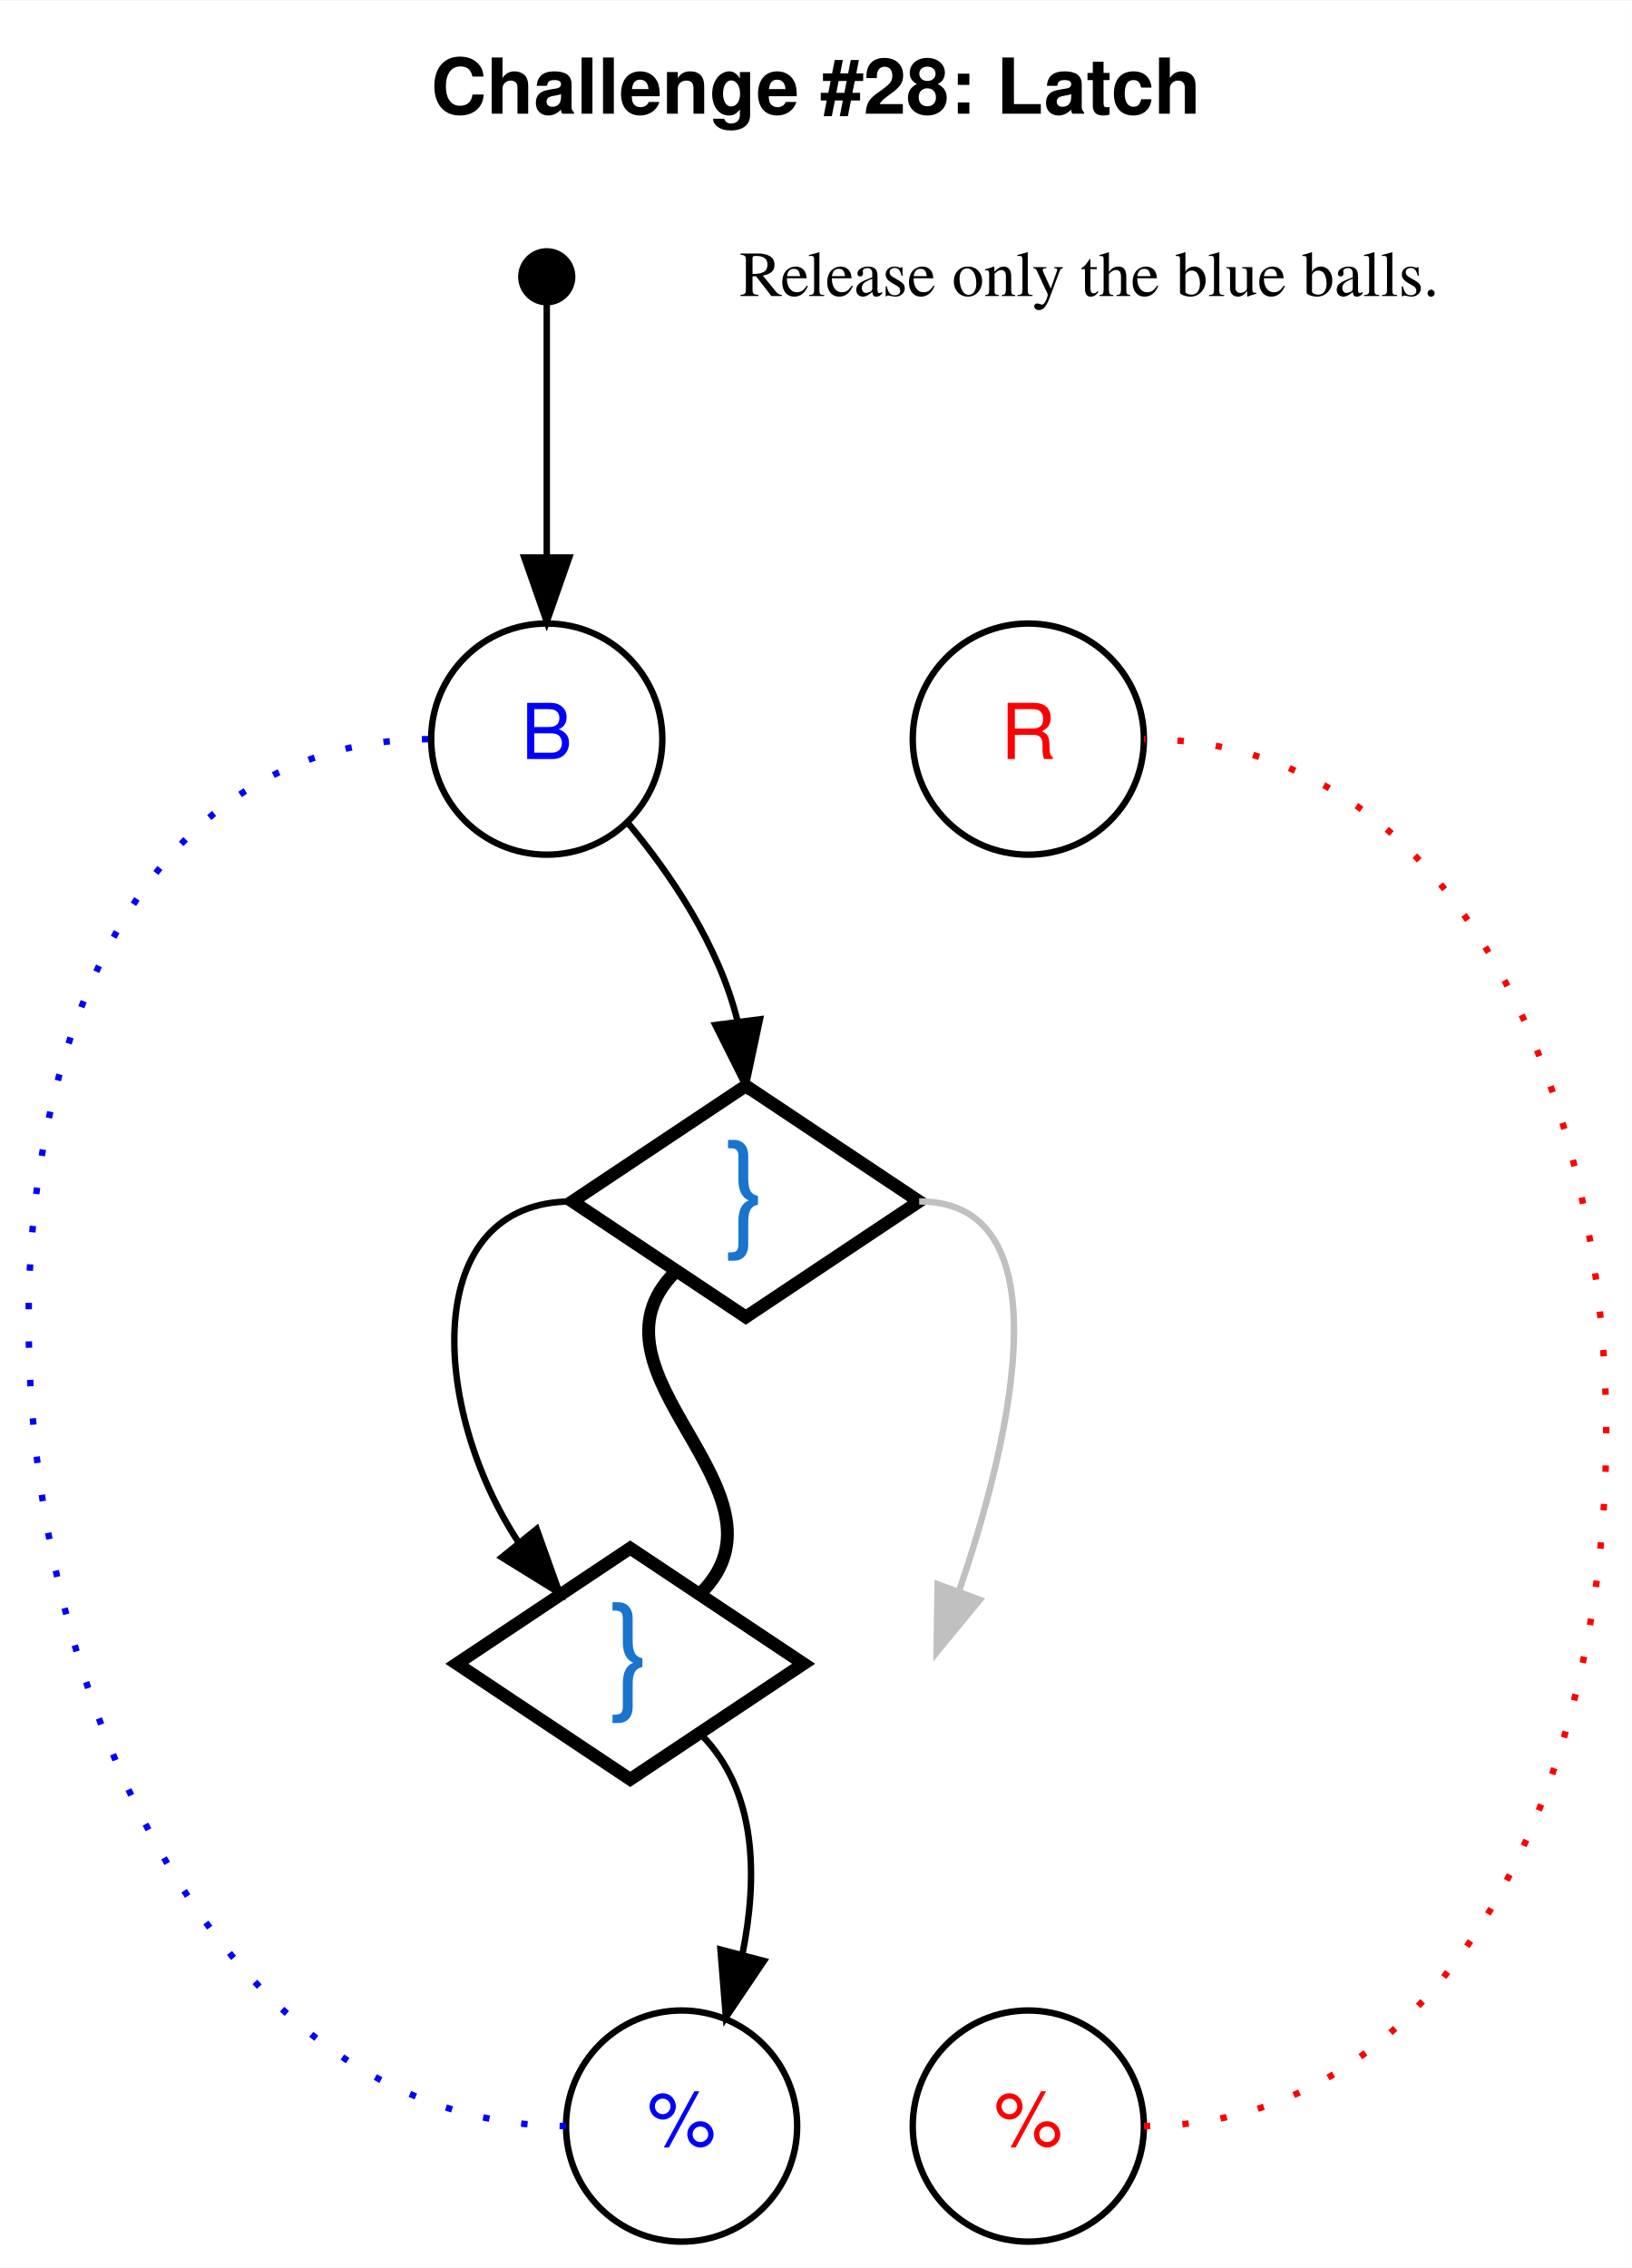
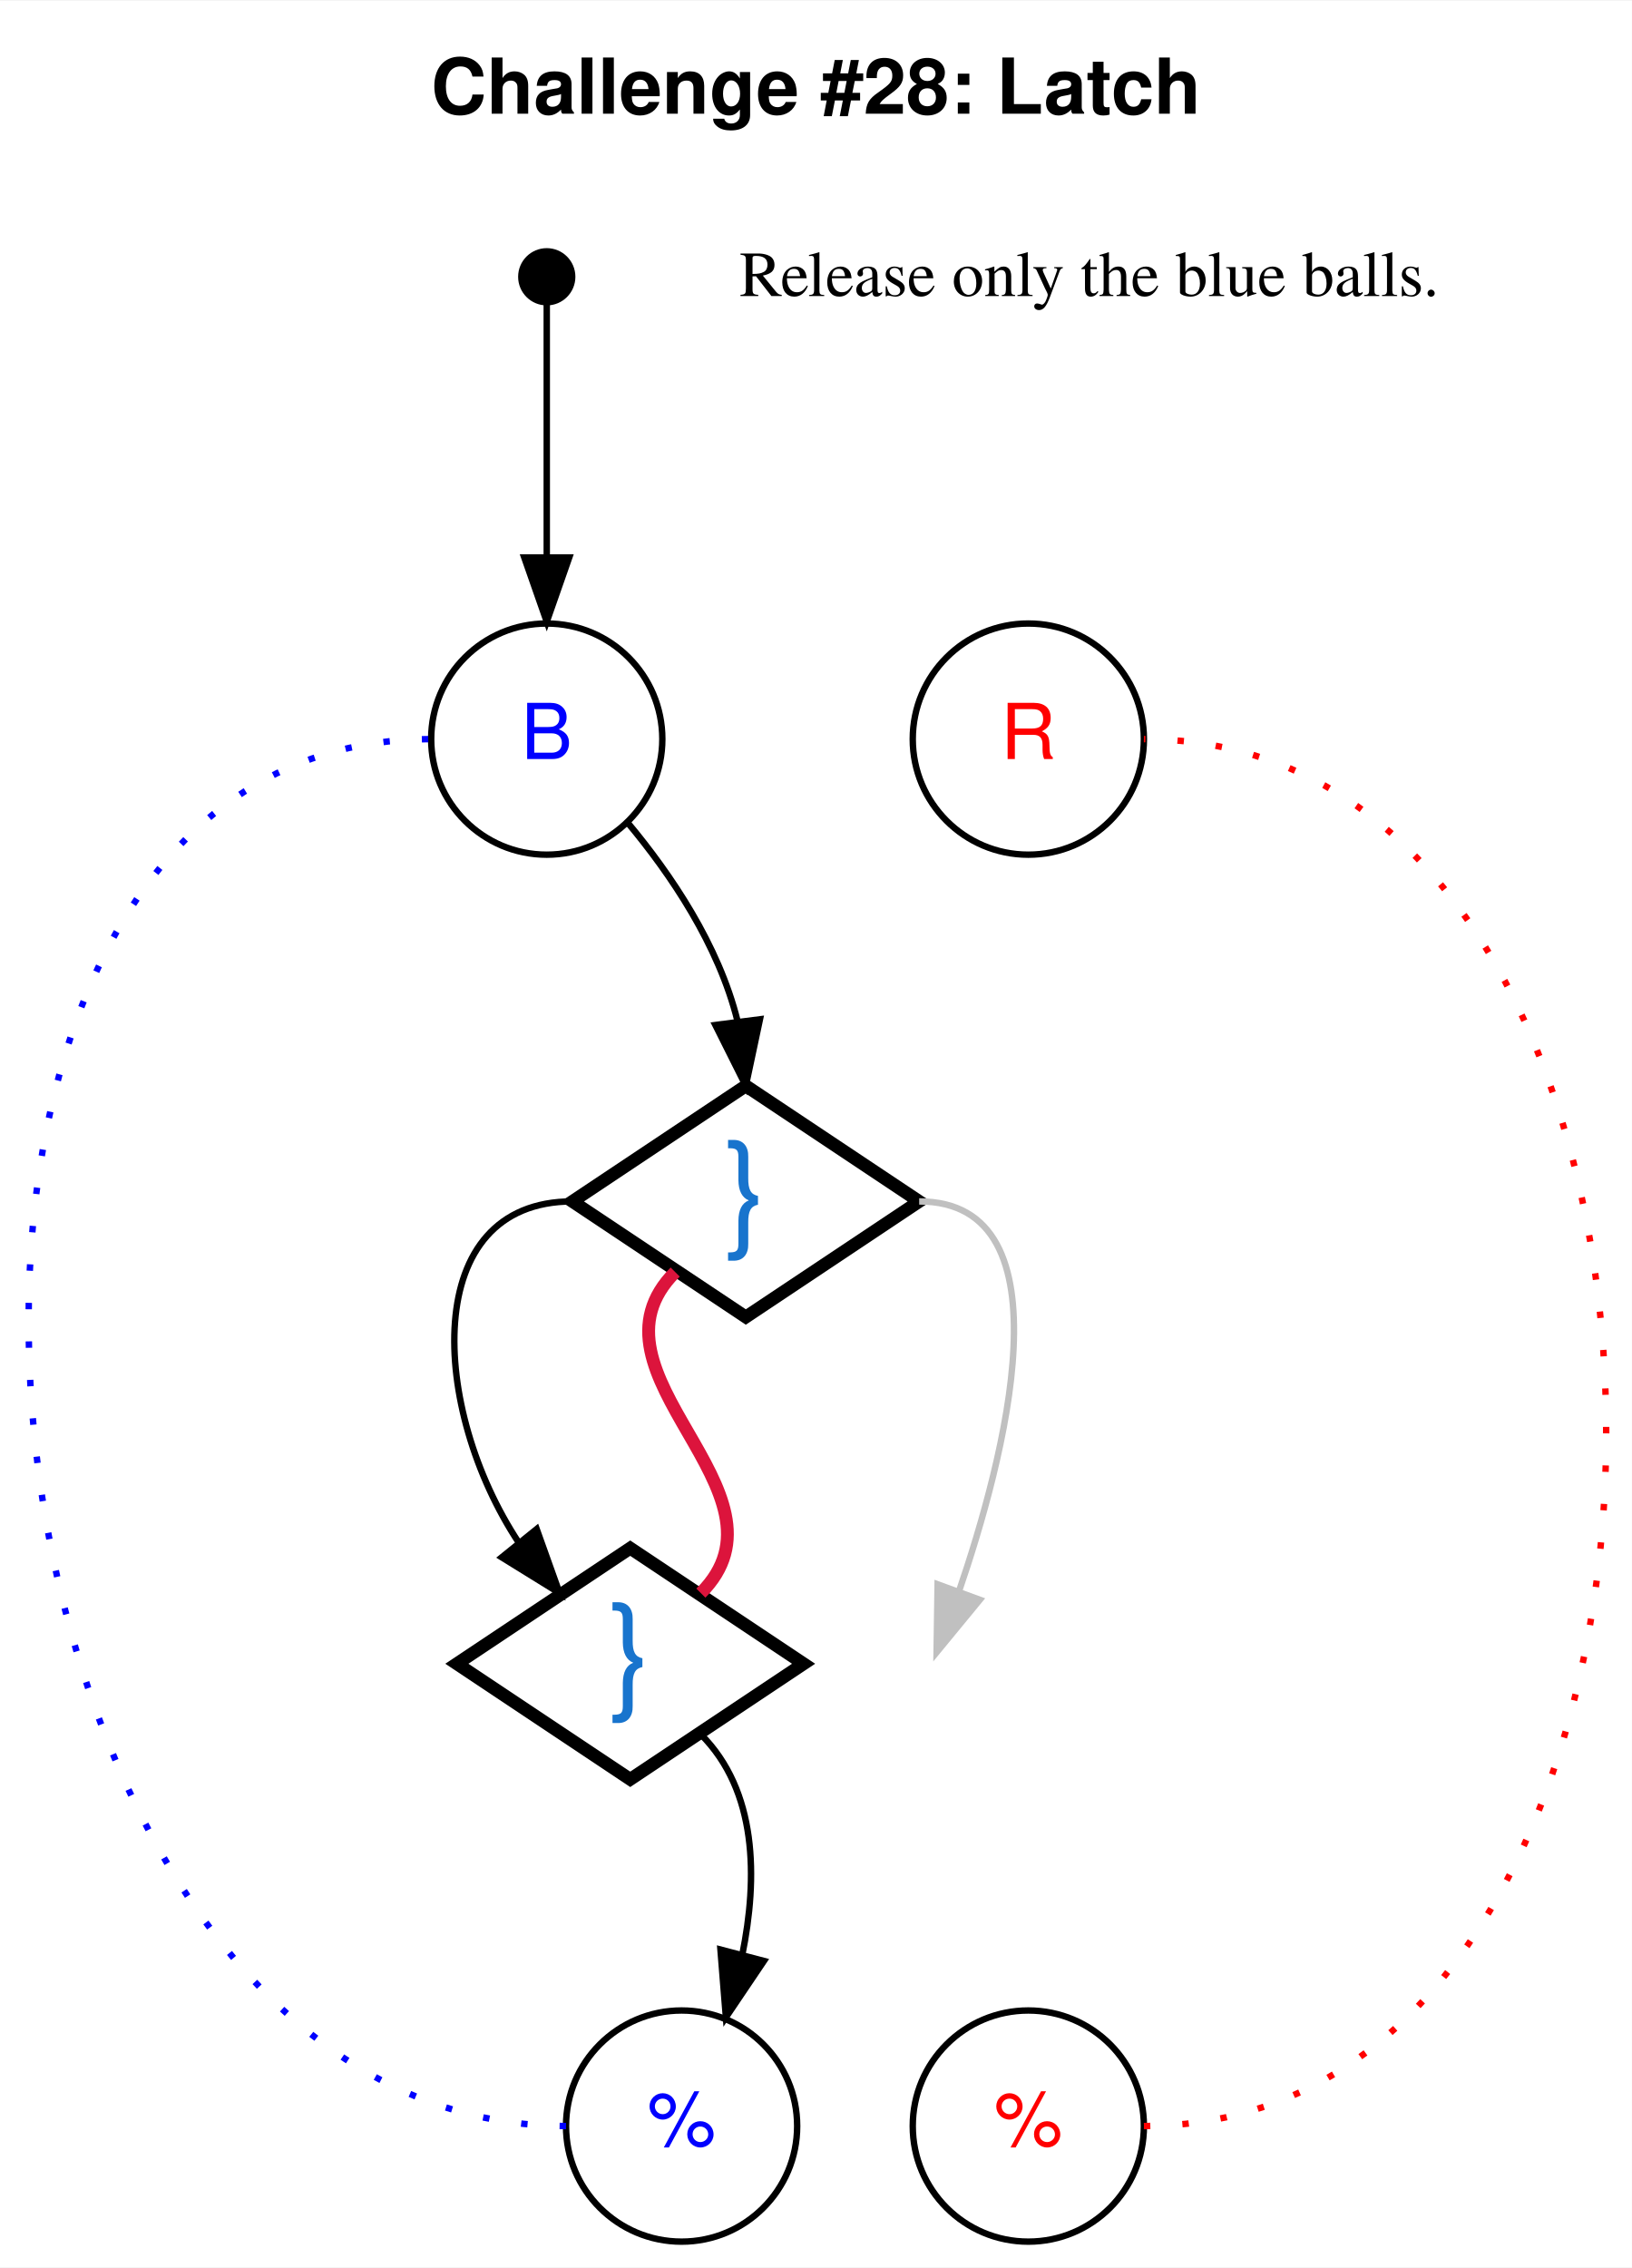
<svg xmlns="http://www.w3.org/2000/svg" width="254pt" height="353pt" viewBox="0.00 0.00 254.15 353.00">
  <g id="graph0" class="graph" transform="scale(1 1) rotate(0) translate(4 349)">
    <polygon fill="#ffffff" stroke="transparent" points="-4,4 -4,-349 250.152,-349 250.152,4 -4,4" />
    <text text-anchor="middle" x="123.076" y="-331.4" font-family="Helvetica,sans-Serif" font-weight="bold" font-size="12.00" fill="#000000">Challenge #28: Latch</text>
    <g id="node1" class="node">
      <ellipse fill="#000000" stroke="#000000" cx="81.152" cy="-306" rx="3.96" ry="3.96" />
    </g>
    <g id="node2" class="node">
      <ellipse fill="none" stroke="#000000" cx="81.152" cy="-234" rx="18" ry="18" />
      <text text-anchor="middle" x="81.152" y="-230.9" font-family="Helvetica,sans-Serif" font-size="12.00" fill="#0000ff">B</text>
    </g>
    <g id="edge1" class="edge">
      <path fill="none" stroke="#000000" d="M81.152,-301.712C81.152,-294.062 81.152,-277.472 81.152,-262.629" />
      <polygon fill="#000000" stroke="#000000" points="84.652,-262.282 81.152,-252.282 77.652,-262.282 84.652,-262.282" />
    </g>
    <g id="node7" class="node">
      <polygon fill="none" stroke="#000000" stroke-width="2" points="112.152,-180 85.152,-162 112.152,-144 139.152,-162 112.152,-180" />
      <text text-anchor="middle" x="112.152" y="-157" font-family="Helvetica,sans-Serif" font-size="20.00" fill="#1874cd">}</text>
    </g>
    <g id="edge2" class="edge">
      <path fill="none" stroke="#000000" d="M93.761,-220.975C100.466,-212.953 107.919,-201.957 110.859,-190.108" />
      <polygon fill="#000000" stroke="#000000" points="114.355,-190.363 112.152,-180 107.412,-189.475 114.355,-190.363" />
    </g>
    <g id="node3" class="node">
      <ellipse fill="none" stroke="#000000" cx="102.152" cy="-18" rx="18" ry="18" />
      <text text-anchor="middle" x="102.152" y="-14.9" font-family="Helvetica,sans-Serif" font-size="12.00" fill="#0000ff">%</text>
    </g>
    <g id="edge7" class="edge">
      <path fill="none" stroke="#0000ff" stroke-dasharray="1,5" d="M84.152,-18C-12.301,-18 -33.301,-234 63.152,-234" />
    </g>
    <g id="node5" class="node">
      <ellipse fill="none" stroke="#000000" cx="156.152" cy="-18" rx="18" ry="18" />
      <text text-anchor="middle" x="156.152" y="-14.9" font-family="Helvetica,sans-Serif" font-size="12.00" fill="#ff0000">%</text>
    </g>
    <g id="node4" class="node">
      <ellipse fill="none" stroke="#000000" cx="156.152" cy="-234" rx="18" ry="18" />
      <text text-anchor="middle" x="156.152" y="-230.9" font-family="Helvetica,sans-Serif" font-size="12.00" fill="#ff0000">R</text>
    </g>
    <g id="edge8" class="edge">
      <path fill="none" stroke="#ff0000" stroke-dasharray="1,5" d="M174.152,-18C270.152,-18 270.152,-234 174.152,-234" />
    </g>
    <g id="node6" class="node">
      <text text-anchor="start" x="111.152" y="-303" font-family="Times" font-size="10.00" fill="#000000">Release only the blue balls.</text>
    </g>
    <g id="node8" class="node">
      <polygon fill="none" stroke="#000000" stroke-width="2" points="94.152,-108 67.152,-90 94.152,-72 121.152,-90 94.152,-108" />
      <text text-anchor="middle" x="94.152" y="-85" font-family="Helvetica,sans-Serif" font-size="20.00" fill="#1874cd">}</text>
    </g>
    <g id="edge3" class="edge">
      <path fill="none" stroke="#000000" d="M85.152,-162C61.311,-162 63.016,-129.696 76.801,-108.849" />
      <polygon fill="#000000" stroke="#000000" points="79.583,-110.976 83.152,-101 74.141,-106.573 79.583,-110.976" />
    </g>
    <g id="edge5" class="edge">
-       <path fill="none" stroke="#000000" stroke-width="2" d="M101.152,-151C85.388,-135.236 120.916,-116.764 105.152,-101" />
+       <path fill="none" stroke="#dc143c" stroke-width="2" d="M101.152,-151C85.388,-135.236 120.916,-116.764 105.152,-101" />
    </g>
    <g id="edge4" class="edge">
      <path fill="none" stroke="#c0c0c0" d="M139.152,-162C163.177,-162 152.267,-121.447 145.328,-101.21" />
      <polygon fill="#c0c0c0" stroke="#c0c0c0" points="148.598,-99.962 141.868,-91.78 142.026,-102.373 148.598,-99.962" />
    </g>
    <g id="edge6" class="edge">
      <path fill="none" stroke="#000000" d="M105.152,-79C113.938,-70.214 114.052,-56.689 111.591,-44.605" />
      <polygon fill="#000000" stroke="#000000" points="114.976,-43.714 109.053,-34.93 108.205,-45.49 114.976,-43.714" />
    </g>
  </g>
</svg>
